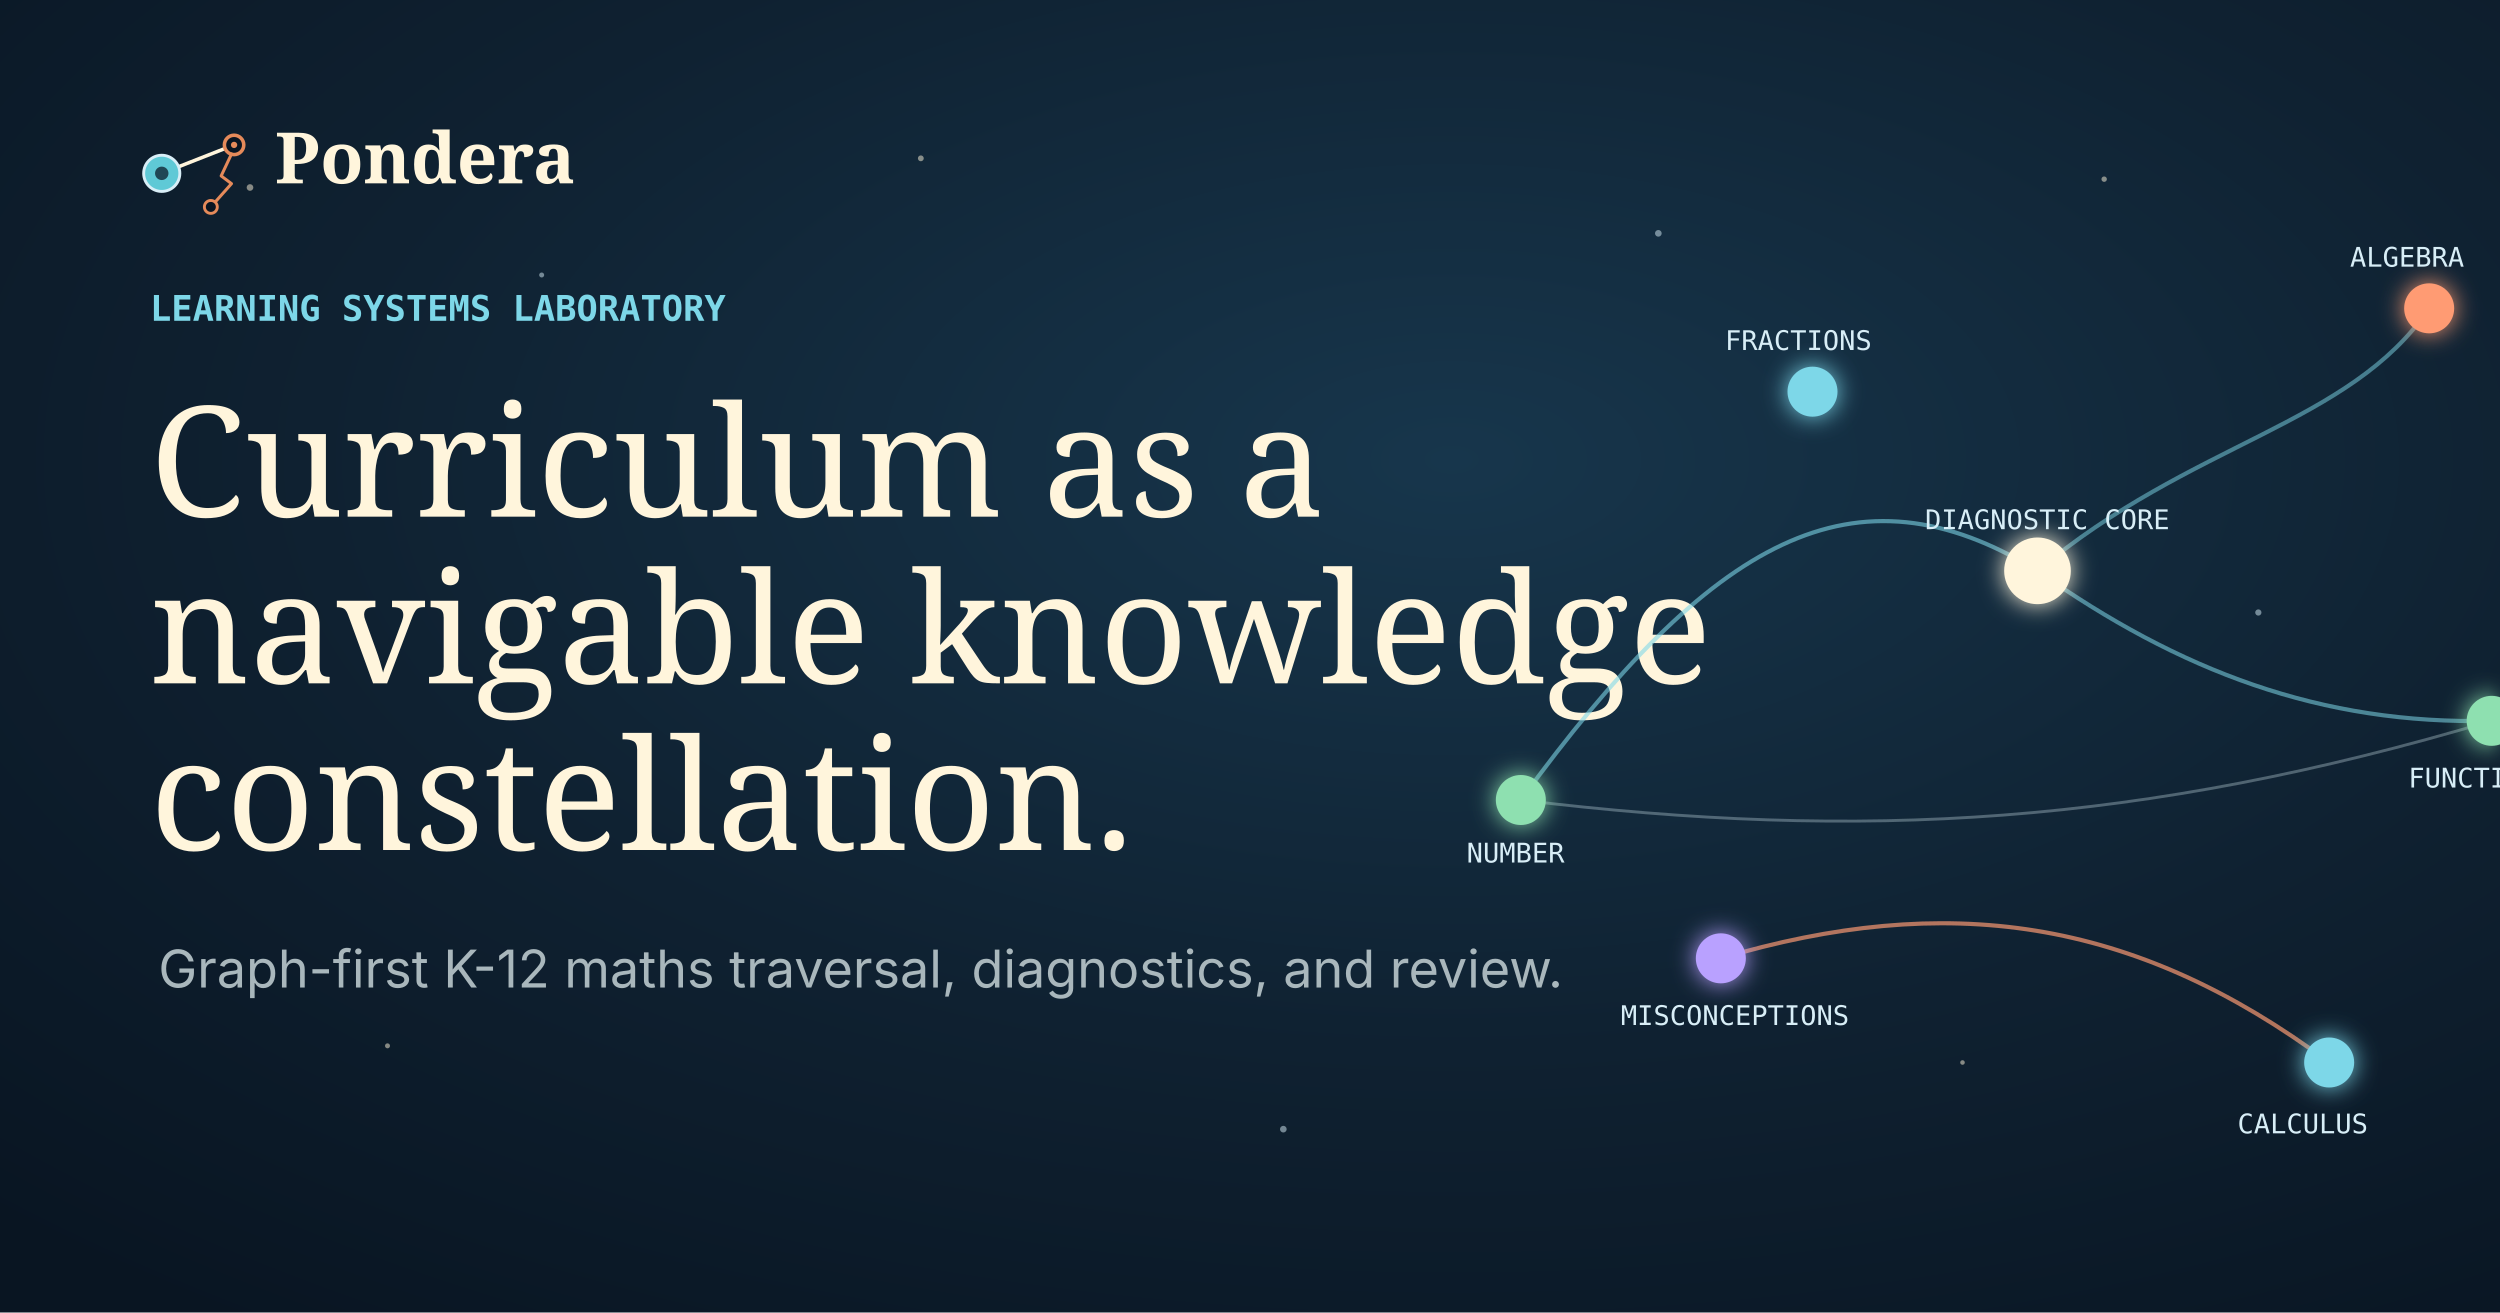
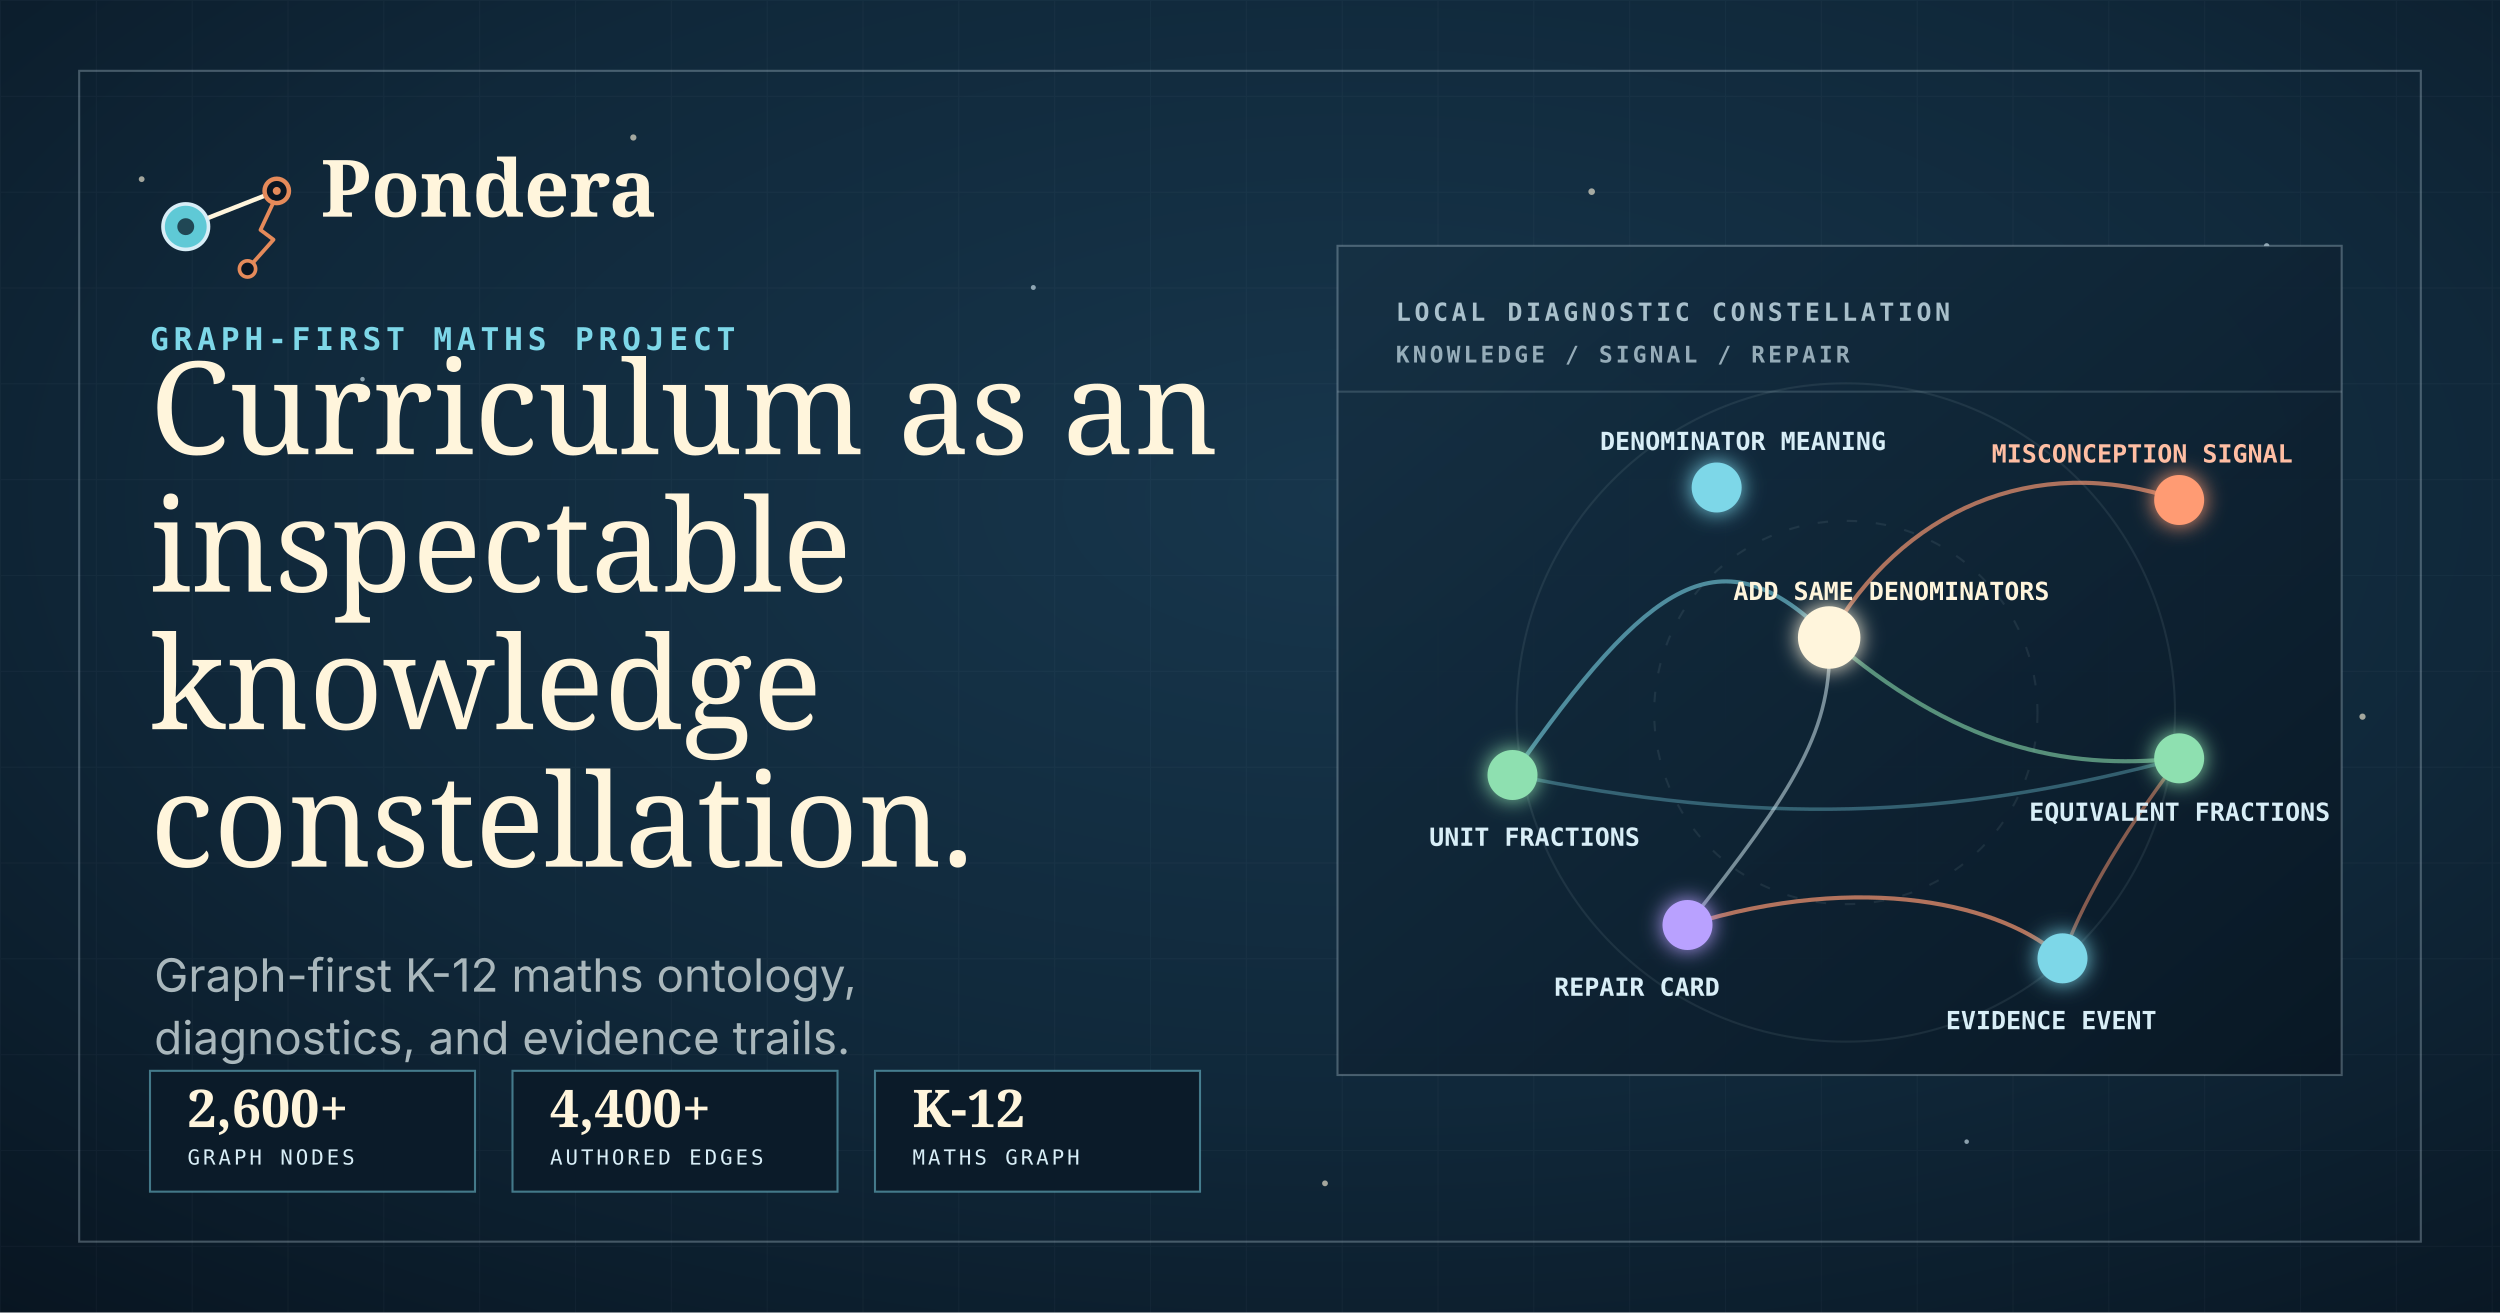
<svg xmlns="http://www.w3.org/2000/svg" width="1200" height="630" viewBox="0 0 1200 630" role="img" aria-labelledby="title desc">
  <defs>
-     <radialGradient id="bg" cx="58%" cy="35%" r="82%">
+     <radialGradient id="bg" cx="54%" cy="38%" r="88%">
      <stop offset="0" stop-color="#17364c" />
-       <stop offset="0.55" stop-color="#0f2131" />
-       <stop offset="1" stop-color="#091522" />
+       <stop offset="0.52" stop-color="#10283a" />
+       <stop offset="1" stop-color="#07121d" />
    </radialGradient>
-     <filter id="glow" x="-60%" y="-60%" width="220%" height="220%">
-       <feGaussianBlur stdDeviation="6" result="blur" />
+     <linearGradient id="panel" x1="0" x2="1" y1="0" y2="1">
+       <stop offset="0" stop-color="#153044" stop-opacity="0.92" />
+       <stop offset="1" stop-color="#081724" stop-opacity="0.96" />
+     </linearGradient>
+     <filter id="softGlow" x="-80%" y="-80%" width="260%" height="260%">
+       <feGaussianBlur stdDeviation="5" result="blur" />
      <feMerge>
        <feMergeNode in="blur" />
        <feMergeNode in="SourceGraphic" />
      </feMerge>
    </filter>
+     <pattern id="grid" width="46" height="46" patternUnits="userSpaceOnUse">
+       <path d="M46 0H0V46" fill="none" stroke="#d8eef7" stroke-opacity="0.045" stroke-width="1" />
+     </pattern>
  </defs>
  <rect width="1200" height="630" fill="url(#bg)" />
-   <g opacity="0.5">
-     <circle cx="120" cy="90" r="1.6" fill="#fff5dc" />
-     <circle cx="260" cy="132" r="1.2" fill="#d8eef7" />
-     <circle cx="442" cy="76" r="1.4" fill="#fff5dc" />
-     <circle cx="796" cy="112" r="1.6" fill="#d8eef7" />
-     <circle cx="1010" cy="86" r="1.3" fill="#fff5dc" />
-     <circle cx="1084" cy="294" r="1.5" fill="#d8eef7" />
-     <circle cx="186" cy="502" r="1.2" fill="#fff5dc" />
-     <circle cx="616" cy="542" r="1.6" fill="#d8eef7" />
-     <circle cx="942" cy="510" r="1.1" fill="#fff5dc" />
+   <rect width="1200" height="630" fill="url(#grid)" opacity="0.72" />
+   <g opacity="0.62">
+     <circle cx="68" cy="86" r="1.4" fill="#fff5dc" />
+     <circle cx="174" cy="182" r="1.1" fill="#d8eef7" />
+     <circle cx="304" cy="66" r="1.5" fill="#fff5dc" />
+     <circle cx="496" cy="138" r="1.2" fill="#d8eef7" />
+     <circle cx="764" cy="92" r="1.6" fill="#fff5dc" />
+     <circle cx="1088" cy="118" r="1.3" fill="#d8eef7" />
+     <circle cx="1134" cy="344" r="1.5" fill="#fff5dc" />
+     <circle cx="944" cy="548" r="1.1" fill="#d8eef7" />
+     <circle cx="636" cy="568" r="1.4" fill="#fff5dc" />
+     <circle cx="206" cy="524" r="1.1" fill="#d8eef7" />
  </g>
-   <g transform="translate(64 46) scale(0.62)">
-     <line x1="22" y1="60" x2="78" y2="38" stroke="#fff5dc" stroke-width="2.75" stroke-linecap="round" />
-     <circle cx="22" cy="60" r="14" fill="#5fc9d6" stroke="#d8eef7" stroke-width="2.25" />
-     <circle cx="22" cy="60" r="5.2" fill="#091522" opacity="0.72" />
-     <circle cx="78" cy="38" r="7.5" fill="#091522" stroke="#e58a5a" stroke-width="2.75" />
-     <circle cx="78" cy="38" r="2.45" fill="#e58a5a" />
-     <polyline points="76,45 68,62 76,68 60,86" fill="none" stroke="#e58a5a" stroke-width="2.35" stroke-linecap="round" stroke-linejoin="round" />
-     <circle cx="60" cy="86" r="5" fill="#091522" stroke="#e58a5a" stroke-width="2.25" />
+   <rect x="38" y="34" width="1124" height="562" fill="none" stroke="#d8eef7" stroke-opacity="0.28" />
+   <g transform="translate(72 62)">
+     <g transform="scale(0.78)">
+       <line x1="22" y1="60" x2="78" y2="38" stroke="#fff5dc" stroke-width="2.75" stroke-linecap="round" />
+       <circle cx="22" cy="60" r="14" fill="#5fc9d6" stroke="#d8eef7" stroke-width="2.25" />
+       <circle cx="22" cy="60" r="5.2" fill="#091522" opacity="0.72" />
+       <circle cx="78" cy="38" r="7.5" fill="#091522" stroke="#e58a5a" stroke-width="2.75" />
+       <circle cx="78" cy="38" r="2.45" fill="#e58a5a" />
+       <polyline points="76,45 68,62 76,68 60,86" fill="none" stroke="#e58a5a" stroke-width="2.35" stroke-linecap="round" stroke-linejoin="round" />
+       <circle cx="60" cy="86" r="5" fill="#091522" stroke="#e58a5a" stroke-width="2.25" />
+     </g>
+     <text x="82" y="42" fill="#fff5dc" font-family="Georgia, serif" font-size="38" font-weight="600">Pondera</text>
+     <text x="0" y="106" fill="#7dd7e8" font-family="Consolas, monospace" font-size="15" font-weight="700" letter-spacing="2.3">GRAPH-FIRST MATHS PROJECT</text>
  </g>
-   <text x="132" y="88" fill="#fff5dc" font-family="Georgia, serif" font-size="34" font-weight="600">Pondera</text>
-   <text x="72" y="154" fill="#7dd7e8" font-family="Consolas, monospace" font-size="17" font-weight="600">LEARNING SYSTEMS LABORATORY</text>
-   <text x="72" y="248" fill="#fff5dc" font-family="Georgia, serif" font-size="74">Curriculum as a</text>
-   <text x="72" y="328" fill="#fff5dc" font-family="Georgia, serif" font-size="74">navigable knowledge</text>
-   <text x="72" y="408" fill="#fff5dc" font-family="Georgia, serif" font-size="74">constellation.</text>
-   <text x="76" y="474" fill="#a9b7bc" font-family="Inter, Arial, sans-serif" font-size="25">Graph-first K-12 maths traversal, diagnostics, and review.</text>
-   <g transform="translate(710 128)">
-     <path d="M20 256 C112 130 180 92 268 146" fill="none" stroke="#7dd7e8" stroke-width="2" opacity="0.58" />
-     <path d="M268 146 C342 84 418 76 456 20" fill="none" stroke="#7dd7e8" stroke-width="2" opacity="0.5" />
-     <path d="M268 146 C336 194 404 220 486 218" fill="none" stroke="#7dd7e8" stroke-width="2" opacity="0.55" />
-     <path d="M116 332 C224 300 314 312 408 382" fill="none" stroke="#ff9b73" stroke-width="2" opacity="0.68" />
-     <path d="M20 256 C184 276 318 268 486 218" fill="none" stroke="#d8eef7" stroke-width="1.4" opacity="0.32" />
-     <g filter="url(#glow)">
-       <circle cx="20" cy="256" r="12" fill="#8ee0b0" />
-       <circle cx="160" cy="60" r="12" fill="#7dd7e8" />
-       <circle cx="268" cy="146" r="16" fill="#fff5dc" />
-       <circle cx="456" cy="20" r="12" fill="#ff9b73" />
-       <circle cx="486" cy="218" r="12" fill="#8ee0b0" />
-       <circle cx="116" cy="332" r="12" fill="#b9a1ff" />
-       <circle cx="408" cy="382" r="12" fill="#7dd7e8" />
+   <g transform="translate(72 218)">
+     <text x="0" y="0" fill="#fff5dc" font-family="Georgia, serif" font-size="62">Curriculum as an</text>
+     <text x="0" y="66" fill="#fff5dc" font-family="Georgia, serif" font-size="62">inspectable</text>
+     <text x="0" y="132" fill="#fff5dc" font-family="Georgia, serif" font-size="62">knowledge</text>
+     <text x="0" y="198" fill="#fff5dc" font-family="Georgia, serif" font-size="62">constellation.</text>
+     <text x="2" y="258" fill="#a9b7bc" font-family="Inter, Arial, sans-serif" font-size="22">Graph-first K-12 maths ontology,</text>
+     <text x="2" y="288" fill="#a9b7bc" font-family="Inter, Arial, sans-serif" font-size="22">diagnostics, and evidence trails.</text>
+   </g>
+   <g transform="translate(72 514)">
+     <rect x="0" y="0" width="156" height="58" fill="#0b1b29" stroke="#7dd7e8" stroke-opacity="0.5" />
+     <text x="18" y="27" fill="#fff5dc" font-family="Georgia, serif" font-size="25" font-weight="700">2,600+</text>
+     <text x="18" y="45" fill="#d8eef7" font-family="Consolas, monospace" font-size="10" letter-spacing="1.4">GRAPH NODES</text>
+     <rect x="174" y="0" width="156" height="58" fill="#0b1b29" stroke="#7dd7e8" stroke-opacity="0.5" />
+     <text x="192" y="27" fill="#fff5dc" font-family="Georgia, serif" font-size="25" font-weight="700">4,400+</text>
+     <text x="192" y="45" fill="#d8eef7" font-family="Consolas, monospace" font-size="10" letter-spacing="1.4">AUTHORED EDGES</text>
+     <rect x="348" y="0" width="156" height="58" fill="#0b1b29" stroke="#7dd7e8" stroke-opacity="0.5" />
+     <text x="366" y="27" fill="#fff5dc" font-family="Georgia, serif" font-size="25" font-weight="700">K-12</text>
+     <text x="366" y="45" fill="#d8eef7" font-family="Consolas, monospace" font-size="10" letter-spacing="1.4">MATHS GRAPH</text>
+   </g>
+   <g transform="translate(642 118)">
+     <rect x="0" y="0" width="482" height="398" fill="url(#panel)" stroke="#d8eef7" stroke-opacity="0.28" />
+     <text x="28" y="36" fill="#d8eef7" fill-opacity="0.76" font-family="Consolas, monospace" font-size="12" font-weight="700" letter-spacing="1.7">LOCAL DIAGNOSTIC CONSTELLATION</text>
+     <text x="28" y="56" fill="#d8eef7" fill-opacity="0.66" font-family="Consolas, monospace" font-size="11" font-weight="700" letter-spacing="1.5">KNOWLEDGE / SIGNAL / REPAIR</text>
+     <line x1="0" y1="70" x2="482" y2="70" stroke="#d8eef7" stroke-opacity="0.16" />
+     <circle cx="244" cy="224" r="158" fill="none" stroke="#d8eef7" stroke-opacity="0.08" />
+     <circle cx="244" cy="224" r="92" fill="none" stroke="#d8eef7" stroke-opacity="0.08" stroke-dasharray="5 9" />
+     <path d="M84 254 C150 160 184 136 236 188" fill="none" stroke="#7dd7e8" stroke-width="2" stroke-opacity="0.58" />
+     <path d="M236 188 C270 128 334 98 404 122" fill="none" stroke="#ff9b73" stroke-width="2" stroke-opacity="0.66" />
+     <path d="M236 188 C296 240 348 252 404 246" fill="none" stroke="#8ee0b0" stroke-width="2" stroke-opacity="0.58" />
+     <path d="M84 254 C202 278 292 276 404 246" fill="none" stroke="#7dd7e8" stroke-width="1.7" stroke-opacity="0.35" />
+     <path d="M168 326 C220 260 238 232 236 188" fill="none" stroke="#d8eef7" stroke-width="1.7" stroke-opacity="0.52" />
+     <path d="M168 326 C252 300 320 316 348 342" fill="none" stroke="#ff9b73" stroke-width="2" stroke-opacity="0.68" />
+     <path d="M404 246 C374 286 356 318 348 342" fill="none" stroke="#ff9b73" stroke-width="1.7" stroke-opacity="0.5" />
+     <g filter="url(#softGlow)">
+       <circle cx="84" cy="254" r="12" fill="#8ee0b0" />
+       <circle cx="182" cy="116" r="12" fill="#7dd7e8" />
+       <circle cx="236" cy="188" r="15" fill="#fff5dc" />
+       <circle cx="404" cy="122" r="12" fill="#ff9b73" />
+       <circle cx="404" cy="246" r="12" fill="#8ee0b0" />
+       <circle cx="168" cy="326" r="12" fill="#b9a1ff" />
+       <circle cx="348" cy="342" r="12" fill="#7dd7e8" />
    </g>
-     <text x="-6" y="286" fill="#d8eef7" font-family="Consolas, monospace" font-size="13">NUMBER</text>
-     <text x="118" y="40" fill="#d8eef7" font-family="Consolas, monospace" font-size="13">FRACTIONS</text>
-     <text x="214" y="126" fill="#d8eef7" font-family="Consolas, monospace" font-size="13">DIAGNOSTIC CORE</text>
-     <text x="418" y="0" fill="#d8eef7" font-family="Consolas, monospace" font-size="13">ALGEBRA</text>
-     <text x="446" y="250" fill="#d8eef7" font-family="Consolas, monospace" font-size="13">FUNCTIONS</text>
-     <text x="68" y="364" fill="#d8eef7" font-family="Consolas, monospace" font-size="13">MISCONCEPTIONS</text>
-     <text x="364" y="416" fill="#d8eef7" font-family="Consolas, monospace" font-size="13">CALCULUS</text>
+     <text x="44" y="288" fill="#d8eef7" font-family="Consolas, monospace" font-size="12" font-weight="700">UNIT FRACTIONS</text>
+     <text x="126" y="98" fill="#d8eef7" font-family="Consolas, monospace" font-size="12" font-weight="700">DENOMINATOR MEANING</text>
+     <text x="190" y="170" fill="#fff5dc" font-family="Consolas, monospace" font-size="12" font-weight="700">ADD SAME DENOMINATORS</text>
+     <text x="314" y="104" fill="#ffbea3" font-family="Consolas, monospace" font-size="12" font-weight="700">MISCONCEPTION SIGNAL</text>
+     <text x="332" y="276" fill="#d8eef7" font-family="Consolas, monospace" font-size="12" font-weight="700">EQUIVALENT FRACTIONS</text>
+     <text x="104" y="360" fill="#d8eef7" font-family="Consolas, monospace" font-size="12" font-weight="700">REPAIR CARD</text>
+     <text x="292" y="376" fill="#d8eef7" font-family="Consolas, monospace" font-size="12" font-weight="700">EVIDENCE EVENT</text>
  </g>
</svg>
